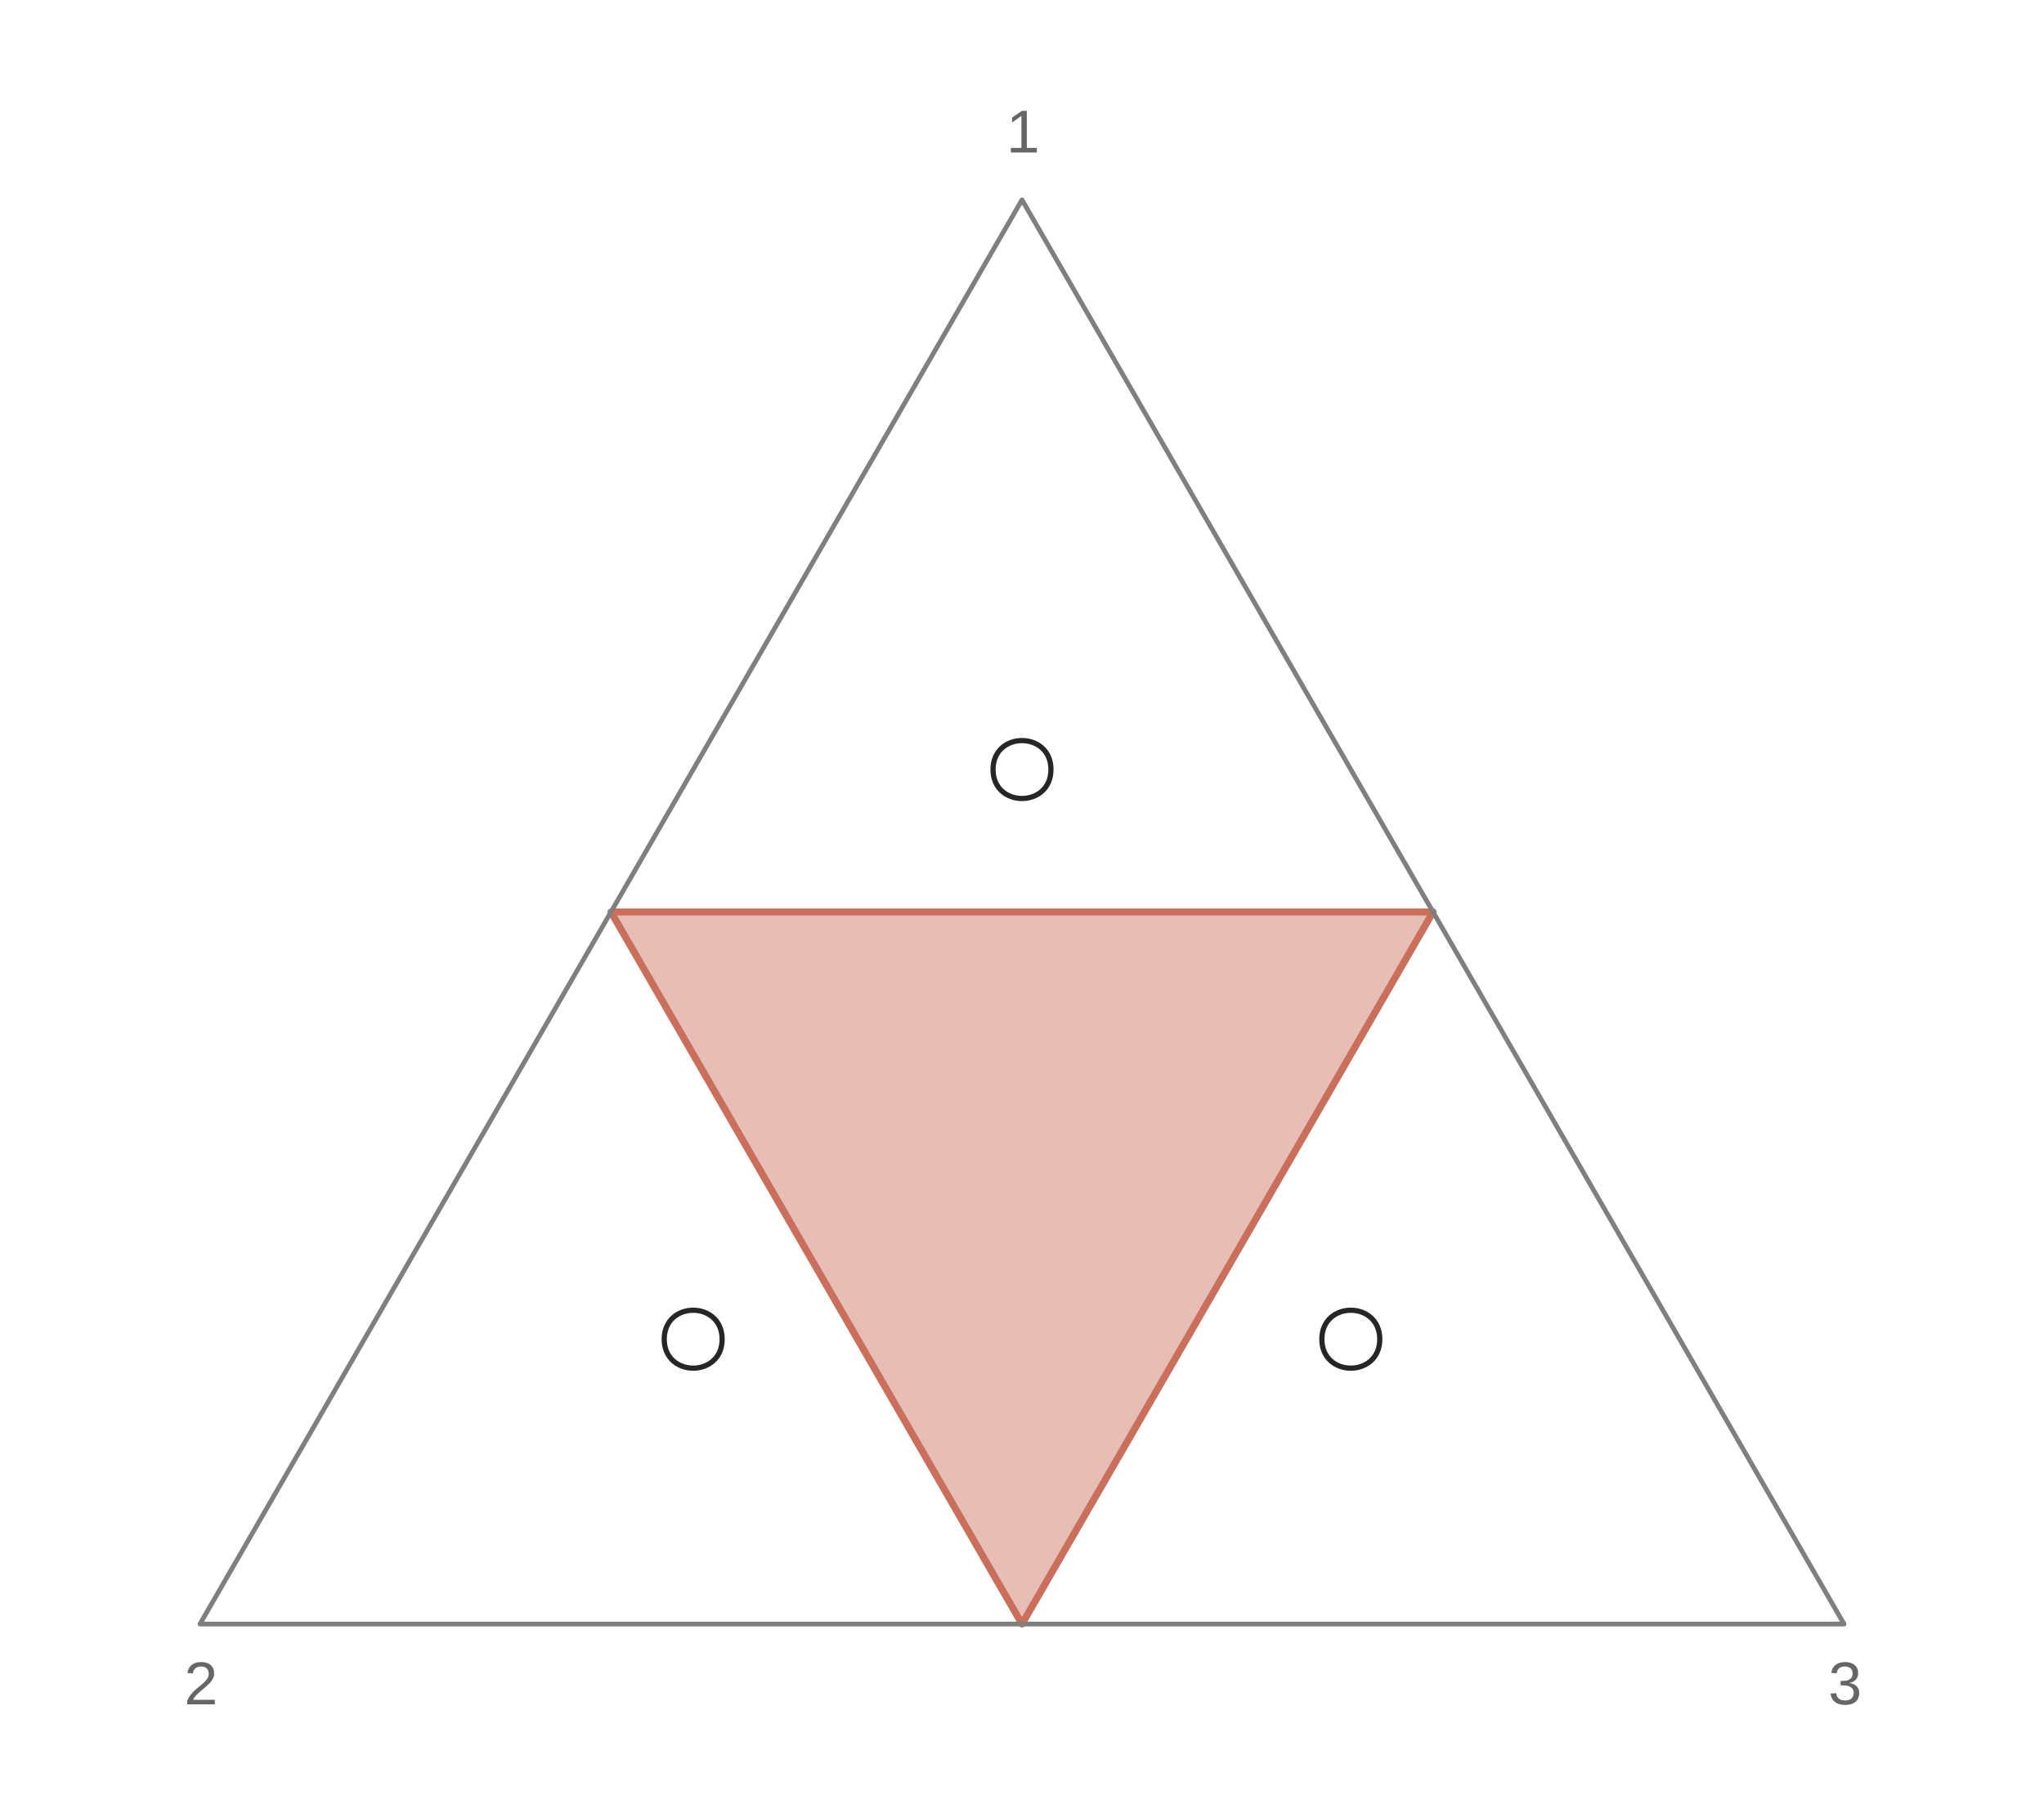
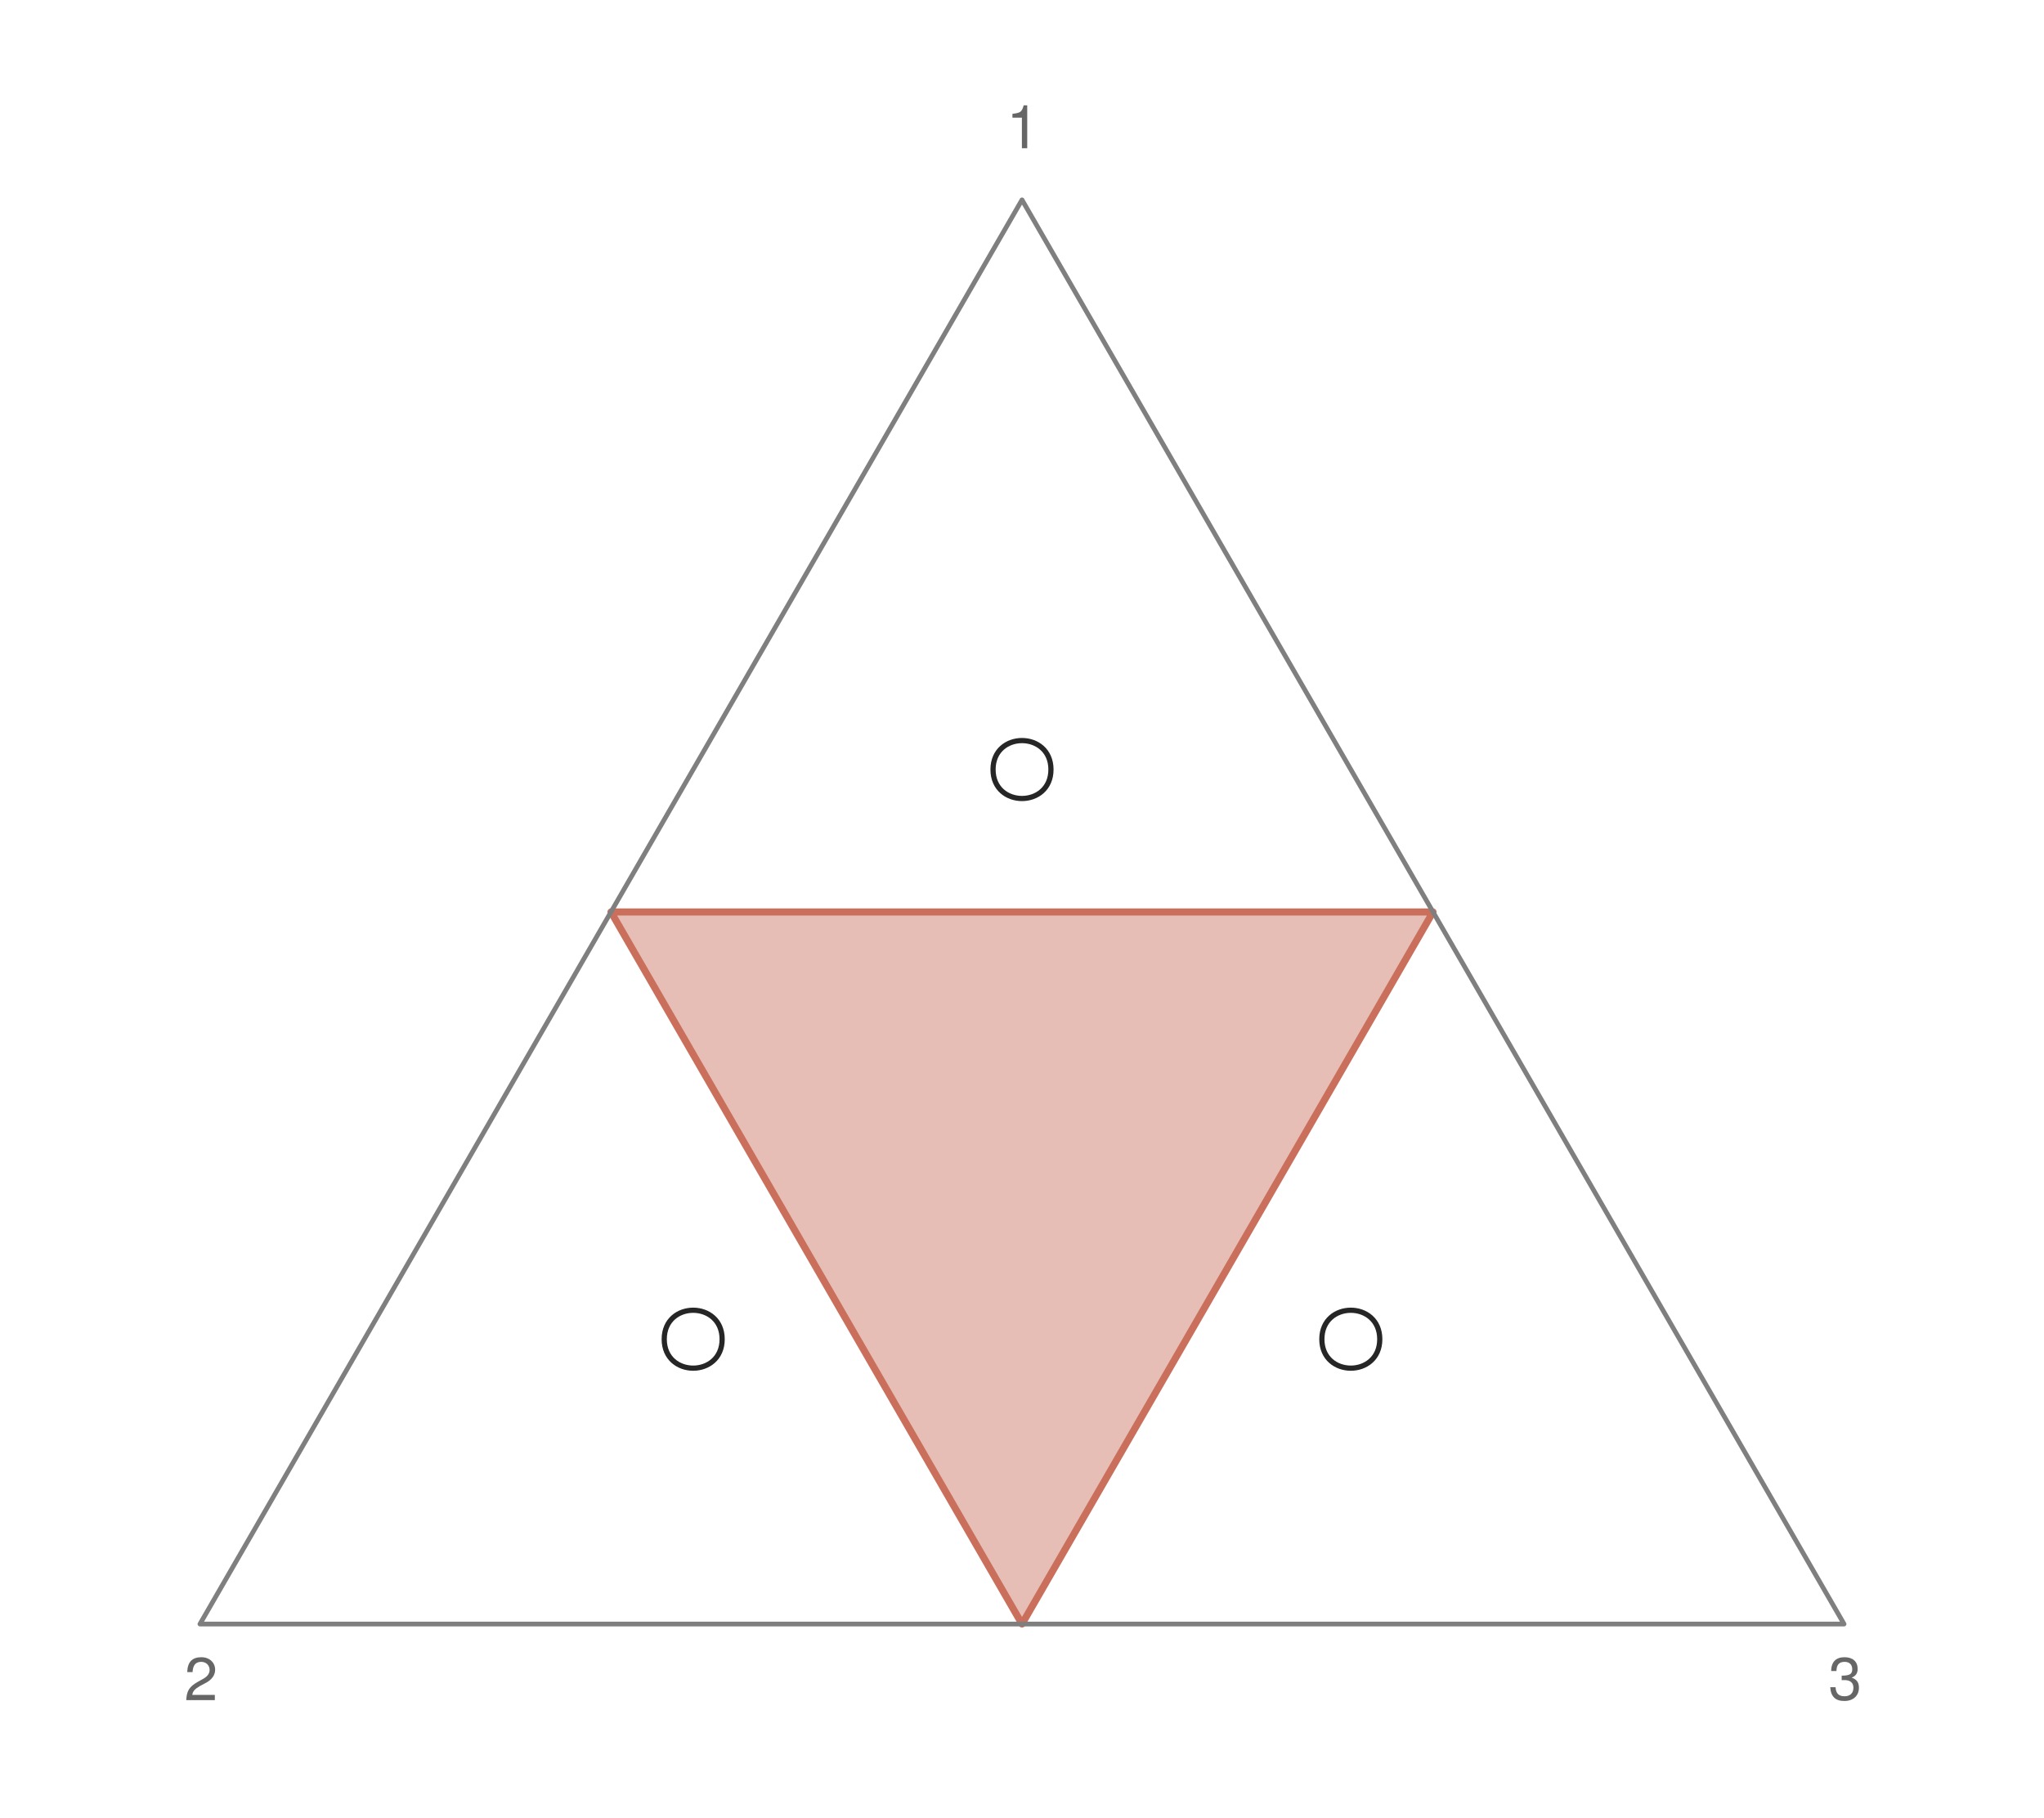
- <svg xmlns="http://www.w3.org/2000/svg" xmlns:xlink="http://www.w3.org/1999/xlink" width="324pt" height="288pt" viewBox="0 0 324 288">
+ <svg xmlns="http://www.w3.org/2000/svg" xmlns:xlink="http://www.w3.org/1999/xlink" width="324pt" height="288pt" viewBox="0 0 324 288" version="1.1">
  <defs>
    <g>
-       <g id="glyph-0-0">
-         <path d="M 0.734 0 L 0.734 -0.719 L 2.406 -0.719 L 2.406 -5.797 L 0.922 -4.734 L 0.922 -5.531 L 2.484 -6.594 L 3.266 -6.594 L 3.266 -0.719 L 4.859 -0.719 L 4.859 0 Z M 0.734 0 " />
-       </g>
-       <g id="glyph-0-1">
-         <path d="M 0.484 0 L 0.484 -0.594 C 0.641 -0.957 0.832 -1.281 1.062 -1.562 C 1.289 -1.844 1.531 -2.094 1.781 -2.312 C 2.039 -2.539 2.289 -2.75 2.531 -2.938 C 2.781 -3.133 3.004 -3.332 3.203 -3.531 C 3.41 -3.727 3.578 -3.93 3.703 -4.141 C 3.828 -4.348 3.891 -4.586 3.891 -4.859 C 3.891 -5.223 3.781 -5.504 3.562 -5.703 C 3.352 -5.898 3.055 -6 2.672 -6 C 2.316 -6 2.02 -5.898 1.781 -5.703 C 1.551 -5.516 1.414 -5.242 1.375 -4.891 L 0.516 -4.969 C 0.578 -5.5 0.801 -5.922 1.188 -6.234 C 1.57 -6.547 2.066 -6.703 2.672 -6.703 C 3.336 -6.703 3.848 -6.539 4.203 -6.219 C 4.566 -5.906 4.75 -5.461 4.75 -4.891 C 4.75 -4.629 4.691 -4.375 4.578 -4.125 C 4.461 -3.875 4.285 -3.617 4.047 -3.359 C 3.816 -3.109 3.375 -2.719 2.719 -2.188 C 2.363 -1.895 2.078 -1.629 1.859 -1.391 C 1.648 -1.16 1.5 -0.938 1.406 -0.719 L 4.859 -0.719 L 4.859 0 Z M 0.484 0 " />
-       </g>
-       <g id="glyph-0-2">
-         <path d="M 4.906 -1.828 C 4.906 -1.211 4.711 -0.738 4.328 -0.406 C 3.941 -0.07 3.391 0.094 2.672 0.094 C 2.004 0.094 1.473 -0.055 1.078 -0.359 C 0.68 -0.66 0.441 -1.109 0.359 -1.703 L 1.234 -1.781 C 1.348 -1 1.828 -0.609 2.672 -0.609 C 3.098 -0.609 3.43 -0.711 3.672 -0.922 C 3.91 -1.129 4.031 -1.438 4.031 -1.844 C 4.031 -2.207 3.891 -2.488 3.609 -2.688 C 3.336 -2.895 2.941 -3 2.422 -3 L 1.953 -3 L 1.953 -3.719 L 2.406 -3.719 C 2.863 -3.719 3.219 -3.816 3.469 -4.016 C 3.727 -4.223 3.859 -4.504 3.859 -4.859 C 3.859 -5.211 3.754 -5.488 3.547 -5.688 C 3.336 -5.895 3.031 -6 2.625 -6 C 2.258 -6 1.957 -5.906 1.719 -5.719 C 1.488 -5.531 1.359 -5.258 1.328 -4.906 L 0.484 -4.984 C 0.547 -5.523 0.77 -5.945 1.156 -6.25 C 1.539 -6.551 2.035 -6.703 2.641 -6.703 C 3.297 -6.703 3.805 -6.547 4.172 -6.234 C 4.547 -5.93 4.734 -5.504 4.734 -4.953 C 4.734 -4.523 4.613 -4.18 4.375 -3.922 C 4.145 -3.66 3.801 -3.484 3.344 -3.391 L 3.344 -3.375 C 3.844 -3.312 4.227 -3.141 4.5 -2.859 C 4.77 -2.586 4.906 -2.242 4.906 -1.828 Z M 4.906 -1.828 " />
-       </g>
+       <symbol overflow="visible" id="glyph0-0">
+         <path style="stroke:none;" d="" />
+       </symbol>
+       <symbol overflow="visible" id="glyph0-1">
+         <path style="stroke:none;" d="M 3.328 0 L 3.328 -6.797 L 2.766 -6.797 C 2.469 -5.75 2.281 -5.609 0.984 -5.453 L 0.984 -4.844 L 2.484 -4.844 L 2.484 0 Z M 3.328 0 " />
+       </symbol>
+       <symbol overflow="visible" id="glyph0-2">
+         <path style="stroke:none;" d="M 4.906 -4.812 C 4.906 -5.953 4.016 -6.797 2.719 -6.797 C 1.328 -6.797 0.531 -6.094 0.484 -4.438 L 1.328 -4.438 C 1.391 -5.578 1.859 -6.062 2.703 -6.062 C 3.469 -6.062 4.031 -5.516 4.031 -4.781 C 4.031 -4.25 3.719 -3.797 3.125 -3.438 L 2.234 -2.938 C 0.812 -2.141 0.406 -1.5 0.328 0 L 4.859 0 L 4.859 -0.828 L 1.281 -0.828 C 1.359 -1.391 1.672 -1.75 2.5 -2.234 L 3.469 -2.75 C 4.406 -3.266 4.906 -3.969 4.906 -4.812 Z M 4.906 -4.812 " />
+       </symbol>
+       <symbol overflow="visible" id="glyph0-3">
+         <path style="stroke:none;" d="M 4.859 -1.969 C 4.859 -2.797 4.516 -3.281 3.703 -3.562 C 4.344 -3.812 4.656 -4.25 4.656 -4.938 C 4.656 -6.109 3.875 -6.797 2.578 -6.797 C 1.203 -6.797 0.484 -6.047 0.453 -4.609 L 1.297 -4.609 C 1.312 -5.609 1.734 -6.062 2.594 -6.062 C 3.344 -6.062 3.797 -5.625 3.797 -4.906 C 3.797 -4.172 3.469 -3.875 2.125 -3.875 L 2.125 -3.172 L 2.578 -3.172 C 3.516 -3.172 3.984 -2.719 3.984 -1.969 C 3.984 -1.109 3.469 -0.609 2.578 -0.609 C 1.656 -0.609 1.203 -1.062 1.156 -2.047 L 0.312 -2.047 C 0.406 -0.531 1.156 0.141 2.547 0.141 C 3.953 0.141 4.859 -0.688 4.859 -1.969 Z M 4.859 -1.969 " />
+       </symbol>
    </g>
  </defs>
-   <rect x="-32.4" y="-28.8" width="388.8" height="345.6" fill="rgb(100%, 100%, 100%)" fill-opacity="1" />
-   <path fill-rule="nonzero" fill="rgb(78.824%, 43.529%, 35.686%)" fill-opacity="0.451" stroke-width="1.125" stroke-linecap="round" stroke-linejoin="round" stroke="rgb(78.824%, 43.529%, 35.686%)" stroke-opacity="1" stroke-miterlimit="10" d="M 96.848 144.52 L 227.152 144.52 L 162 257.363 Z M 96.848 144.52 " />
-   <path fill="none" stroke-width="0.75" stroke-linecap="round" stroke-linejoin="round" stroke="rgb(49.804%, 49.804%, 49.804%)" stroke-opacity="1" stroke-miterlimit="10" d="M 162 31.672 L 31.695 257.363 L 292.305 257.363 Z M 162 31.672 " />
-   <g fill="rgb(40%, 40%, 40%)" fill-opacity="1">
-     <use xlink:href="#glyph-0-0" x="159.5" y="24.162" />
+   <g id="surface96">
+     <rect x="0" y="0" width="324" height="288" style="fill:rgb(100%,100%,100%);fill-opacity:1;stroke:none;" />
+     <path style="fill-rule:nonzero;fill:rgb(78.824%,43.529%,35.686%);fill-opacity:0.451;stroke-width:1.125;stroke-linecap:round;stroke-linejoin:round;stroke:rgb(78.824%,43.529%,35.686%);stroke-opacity:1;stroke-miterlimit:10;" d="M 96.848 144.52 L 227.152 144.52 L 162 257.363 Z M 96.848 144.52 " />
+     <path style="fill:none;stroke-width:0.75;stroke-linecap:round;stroke-linejoin:round;stroke:rgb(49.804%,49.804%,49.804%);stroke-opacity:1;stroke-miterlimit:10;" d="M 162 31.672 L 31.695 257.363 L 292.305 257.363 Z M 162 31.672 " />
+     <g style="fill:rgb(40%,40%,40%);fill-opacity:1;">
+       <use xlink:href="#glyph0-1" x="159.5" y="23.492" />
+     </g>
+     <g style="fill:rgb(40%,40%,40%);fill-opacity:1;">
+       <use xlink:href="#glyph0-2" x="29.195" y="269.418" />
+     </g>
+     <g style="fill:rgb(40%,40%,40%);fill-opacity:1;">
+       <use xlink:href="#glyph0-3" x="289.805" y="269.418" />
+     </g>
+     <path style="fill-rule:nonzero;fill:rgb(100%,100%,100%);fill-opacity:0.549;stroke-width:0.825;stroke-linecap:round;stroke-linejoin:round;stroke:rgb(14.902%,14.902%,14.902%);stroke-opacity:1;stroke-miterlimit:10;" d="M 166.59 121.949 C 166.59 128.07 157.41 128.07 157.41 121.949 C 157.41 115.828 166.59 115.828 166.59 121.949 " />
+     <path style="fill-rule:nonzero;fill:rgb(100%,100%,100%);fill-opacity:0.549;stroke-width:0.825;stroke-linecap:round;stroke-linejoin:round;stroke:rgb(14.902%,14.902%,14.902%);stroke-opacity:1;stroke-miterlimit:10;" d="M 114.469 212.227 C 114.469 218.344 105.289 218.344 105.289 212.227 C 105.289 206.105 114.469 206.105 114.469 212.227 " />
+     <path style="fill-rule:nonzero;fill:rgb(100%,100%,100%);fill-opacity:0.549;stroke-width:0.825;stroke-linecap:round;stroke-linejoin:round;stroke:rgb(14.902%,14.902%,14.902%);stroke-opacity:1;stroke-miterlimit:10;" d="M 218.711 212.227 C 218.711 218.344 209.531 218.344 209.531 212.227 C 209.531 206.105 218.711 206.105 218.711 212.227 " />
  </g>
-   <g fill="rgb(40%, 40%, 40%)" fill-opacity="1">
-     <use xlink:href="#glyph-0-1" x="29.195" y="270.088" />
-   </g>
-   <g fill="rgb(40%, 40%, 40%)" fill-opacity="1">
-     <use xlink:href="#glyph-0-2" x="289.805" y="270.088" />
-   </g>
-   <path fill-rule="nonzero" fill="rgb(100%, 100%, 100%)" fill-opacity="0.549" stroke-width="0.825" stroke-linecap="round" stroke-linejoin="round" stroke="rgb(14.902%, 14.902%, 14.902%)" stroke-opacity="1" stroke-miterlimit="10" d="M 166.59 121.949 C 166.59 128.07 157.41 128.07 157.41 121.949 C 157.41 115.828 166.59 115.828 166.59 121.949 " />
-   <path fill-rule="nonzero" fill="rgb(100%, 100%, 100%)" fill-opacity="0.549" stroke-width="0.825" stroke-linecap="round" stroke-linejoin="round" stroke="rgb(14.902%, 14.902%, 14.902%)" stroke-opacity="1" stroke-miterlimit="10" d="M 114.469 212.227 C 114.469 218.344 105.289 218.344 105.289 212.227 C 105.289 206.105 114.469 206.105 114.469 212.227 " />
-   <path fill-rule="nonzero" fill="rgb(100%, 100%, 100%)" fill-opacity="0.549" stroke-width="0.825" stroke-linecap="round" stroke-linejoin="round" stroke="rgb(14.902%, 14.902%, 14.902%)" stroke-opacity="1" stroke-miterlimit="10" d="M 218.711 212.227 C 218.711 218.344 209.531 218.344 209.531 212.227 C 209.531 206.105 218.711 206.105 218.711 212.227 " />
</svg>
